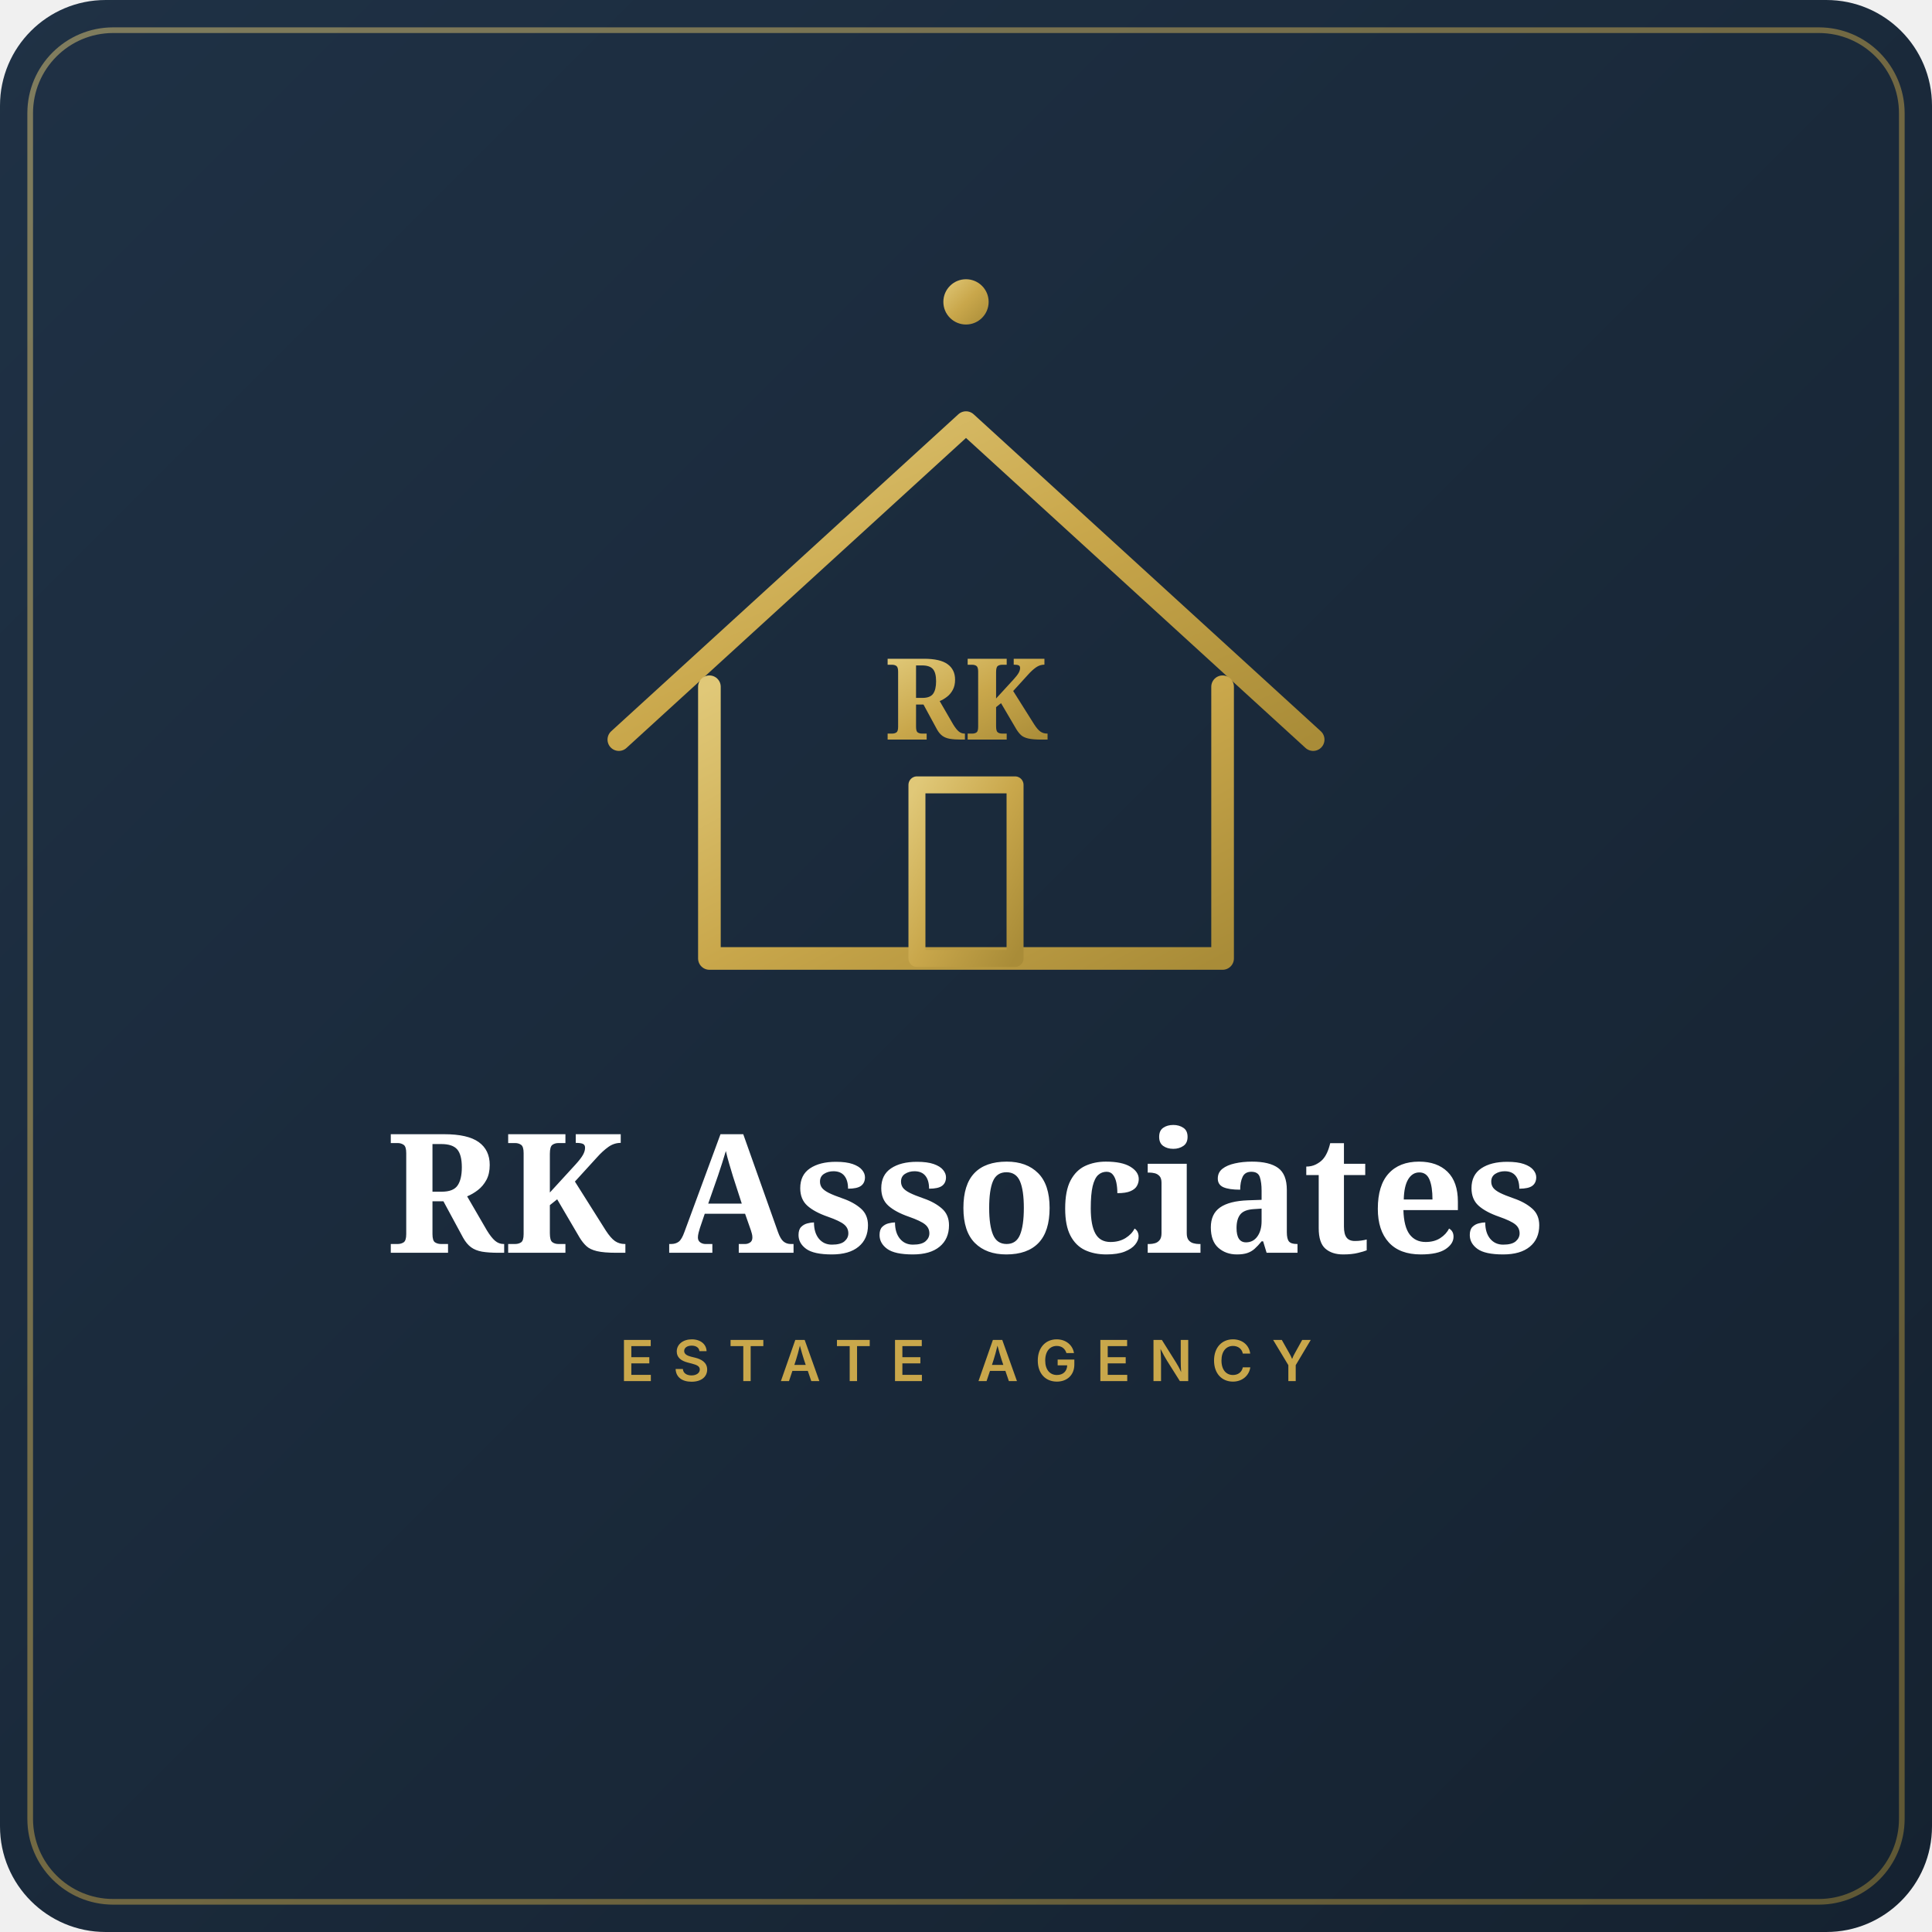
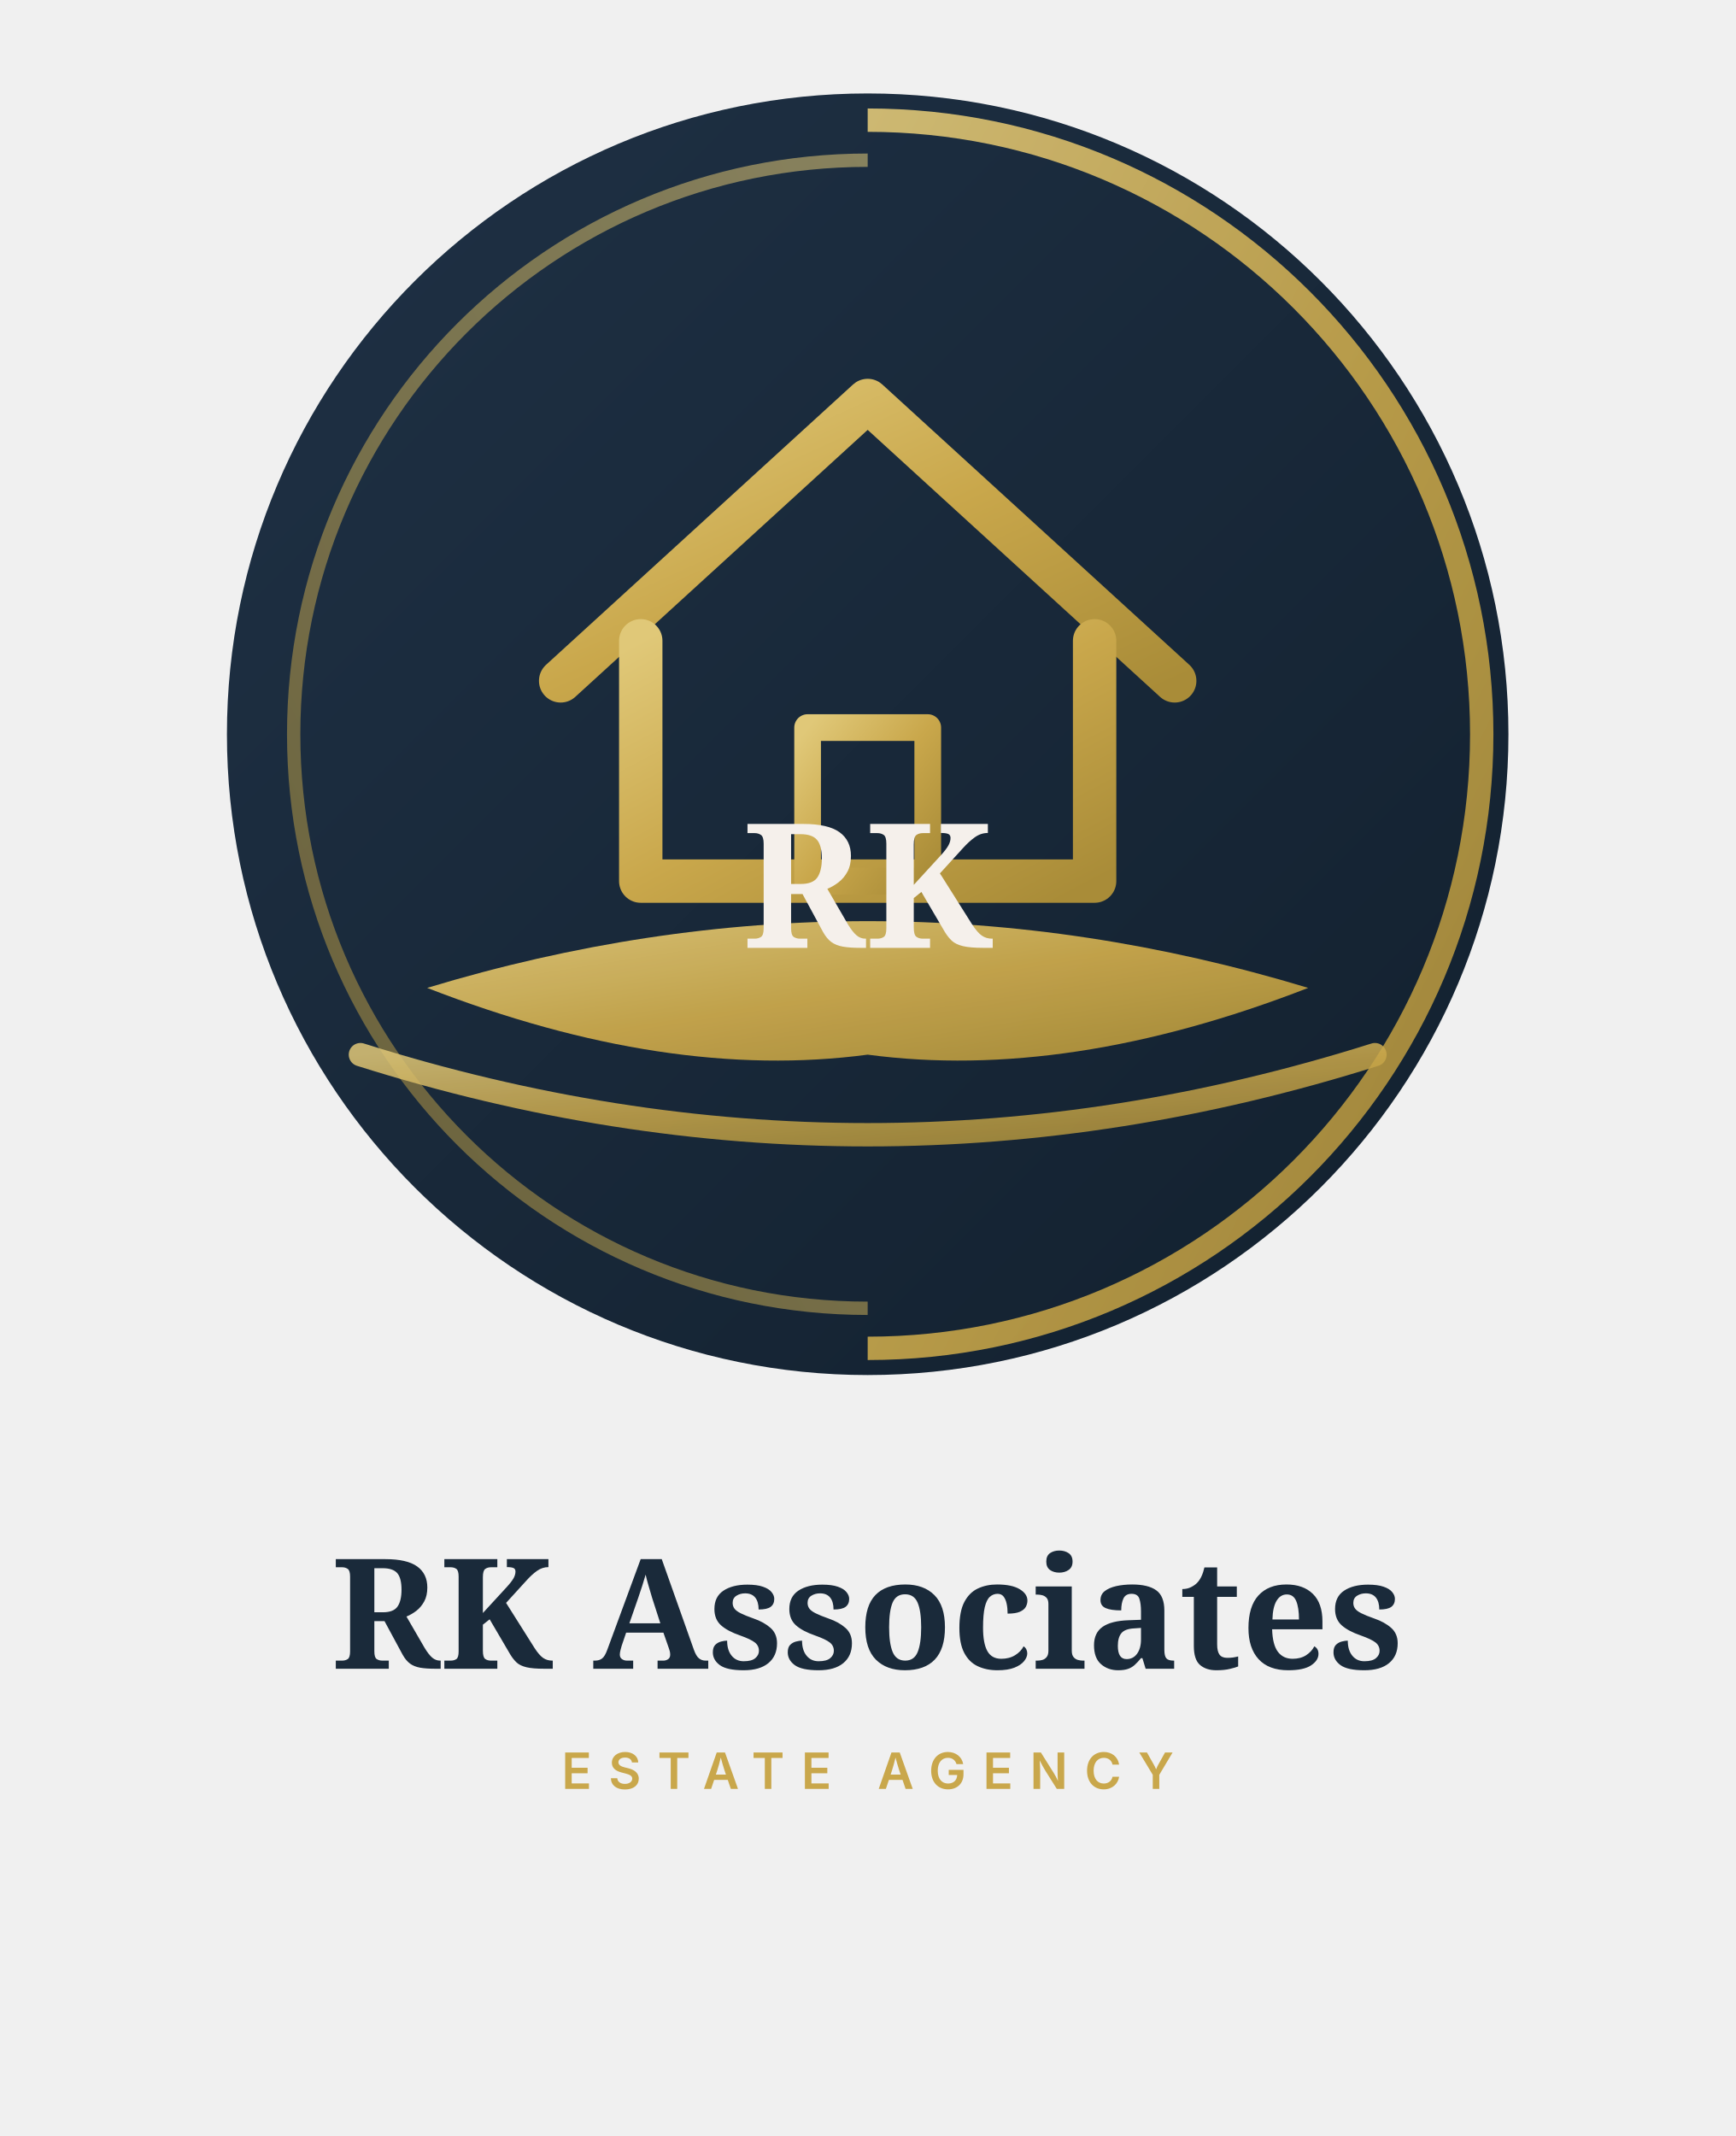
- <svg xmlns="http://www.w3.org/2000/svg" width="512" height="512" viewBox="0 0 512 512">
+ <svg xmlns="http://www.w3.org/2000/svg" width="520" height="640" viewBox="0 0 520 640">
  <defs>
-     <linearGradient id="goldGrad" x1="0%" y1="0%" x2="100%" y2="100%">
+     <linearGradient id="ringGradFull" x1="0%" y1="0%" x2="100%" y2="100%">
      <stop offset="0%" stop-color="#E0C878" />
      <stop offset="50%" stop-color="#C9A74B" />
      <stop offset="100%" stop-color="#A98C38" />
    </linearGradient>
-     <linearGradient id="bgGrad" x1="0%" y1="0%" x2="100%" y2="100%">
+     <linearGradient id="ringGradOuterFull" x1="0%" y1="100%" x2="100%" y2="0%">
+       <stop offset="0%" stop-color="#A98C38" />
+       <stop offset="100%" stop-color="#E0C878" />
+     </linearGradient>
+     <linearGradient id="bgGradCircleFull" x1="0%" y1="0%" x2="100%" y2="100%">
      <stop offset="0%" stop-color="#1F3145" />
-       <stop offset="100%" stop-color="#152230" />
+       <stop offset="100%" stop-color="#12202E" />
    </linearGradient>
  </defs>
-   <rect width="512" height="512" rx="28" fill="url(#bgGrad)" />
-   <rect x="8" y="8" width="496" height="496" rx="22" fill="none" stroke="url(#goldGrad)" stroke-width="1.5" opacity="0.5" />
-   <g transform="translate(256,178)">
-     <path d="M -92 18 L 0 -66 L 92 18" fill="none" stroke="url(#goldGrad)" stroke-width="6" stroke-linecap="round" stroke-linejoin="round" />
-     <path d="M -68 4 L -68 76 L 68 76 L 68 4" fill="none" stroke="url(#goldGrad)" stroke-width="6" stroke-linecap="round" stroke-linejoin="round" />
-     <line x1="0" y1="-66" x2="0" y2="-92" stroke="url(#goldGrad)" stroke-width="6" stroke-linecap="round" />
-     <circle cx="0" cy="-98" r="6" fill="url(#goldGrad)" />
-     <rect x="-13" y="30" width="26" height="46" fill="none" stroke="url(#goldGrad)" stroke-width="4.5" stroke-linejoin="round" />
-     <line x1="0" y1="30" x2="0" y2="76" stroke="url(#goldGrad)" stroke-width="3.5" />
-     <text x="0" y="18" text-anchor="middle" font-family="'Playfair Display', Georgia, serif" font-weight="700" font-size="30" fill="url(#goldGrad)">RK</text>
+   <g transform="translate(60,20)">
+     <circle cx="200" cy="200" r="192" fill="url(#bgGradCircleFull)" />
+     <path d="M 200 16 A 184 184 0 0 1 200 384" fill="none" stroke="url(#ringGradFull)" stroke-width="7" opacity="0.9" />
+     <path d="M 200 28 A 172 172 0 0 0 200 372" fill="none" stroke="url(#ringGradOuterFull)" stroke-width="4" opacity="0.55" />
+     <g transform="translate(200,168)">
+       <path d="M -92 16 L 0 -68 L 92 16" fill="none" stroke="url(#ringGradFull)" stroke-width="13" stroke-linecap="round" stroke-linejoin="round" />
+       <path d="M -68 4 L -68 76 L 68 76 L 68 4" fill="none" stroke="url(#ringGradFull)" stroke-width="13" stroke-linecap="round" stroke-linejoin="round" />
+       <rect x="-18" y="30" width="36" height="46" fill="none" stroke="url(#ringGradFull)" stroke-width="8" stroke-linejoin="round" />
+       <line x1="-40" y1="-16" x2="-40" y2="8" stroke="url(#ringGradFull)" stroke-width="8" stroke-linecap="round" />
+       <line x1="-48" y1="-24" x2="-32" y2="-24" stroke="url(#ringGradFull)" stroke-width="8" stroke-linecap="round" />
+     </g>
+     <path d="M 68 276 Q 200 236 332 276 Q 260 304 200 296 Q 140 304 68 276 Z" fill="url(#ringGradFull)" opacity="0.95" />
+     <path d="M 48 296 Q 200 344 352 296" fill="none" stroke="url(#ringGradFull)" stroke-width="7" stroke-linecap="round" opacity="0.85" />
+     <text x="200" y="264" text-anchor="middle" font-family="'Playfair Display', Georgia, serif" font-weight="700" font-size="52" fill="#F5F0EB">RK</text>
  </g>
-   <text x="256" y="332" text-anchor="middle" font-family="'Playfair Display', Georgia, serif" font-weight="700" font-size="44" fill="#FFFFFF">RK Associates</text>
-   <text x="256" y="366" text-anchor="middle" font-family="'Inter', sans-serif" font-weight="600" font-size="15" letter-spacing="5" fill="#C9A74B">ESTATE AGENCY</text>
-   <line x1="176" y1="384" x2="336" y2="384" stroke="url(#goldGrad)" stroke-width="1" opacity="0.6" />
+   <text x="260" y="500" text-anchor="middle" font-family="'Playfair Display', Georgia, serif" font-weight="700" font-size="46" fill="#1A2A3A">RK Associates</text>
+   <text x="260" y="536" text-anchor="middle" font-family="'Inter', sans-serif" font-weight="600" font-size="15" letter-spacing="5" fill="#C9A74B">ESTATE AGENCY</text>
+   <line x1="180" y1="554" x2="340" y2="554" stroke="url(#ringGradFull)" stroke-width="1.5" opacity="0.7" />
</svg>
